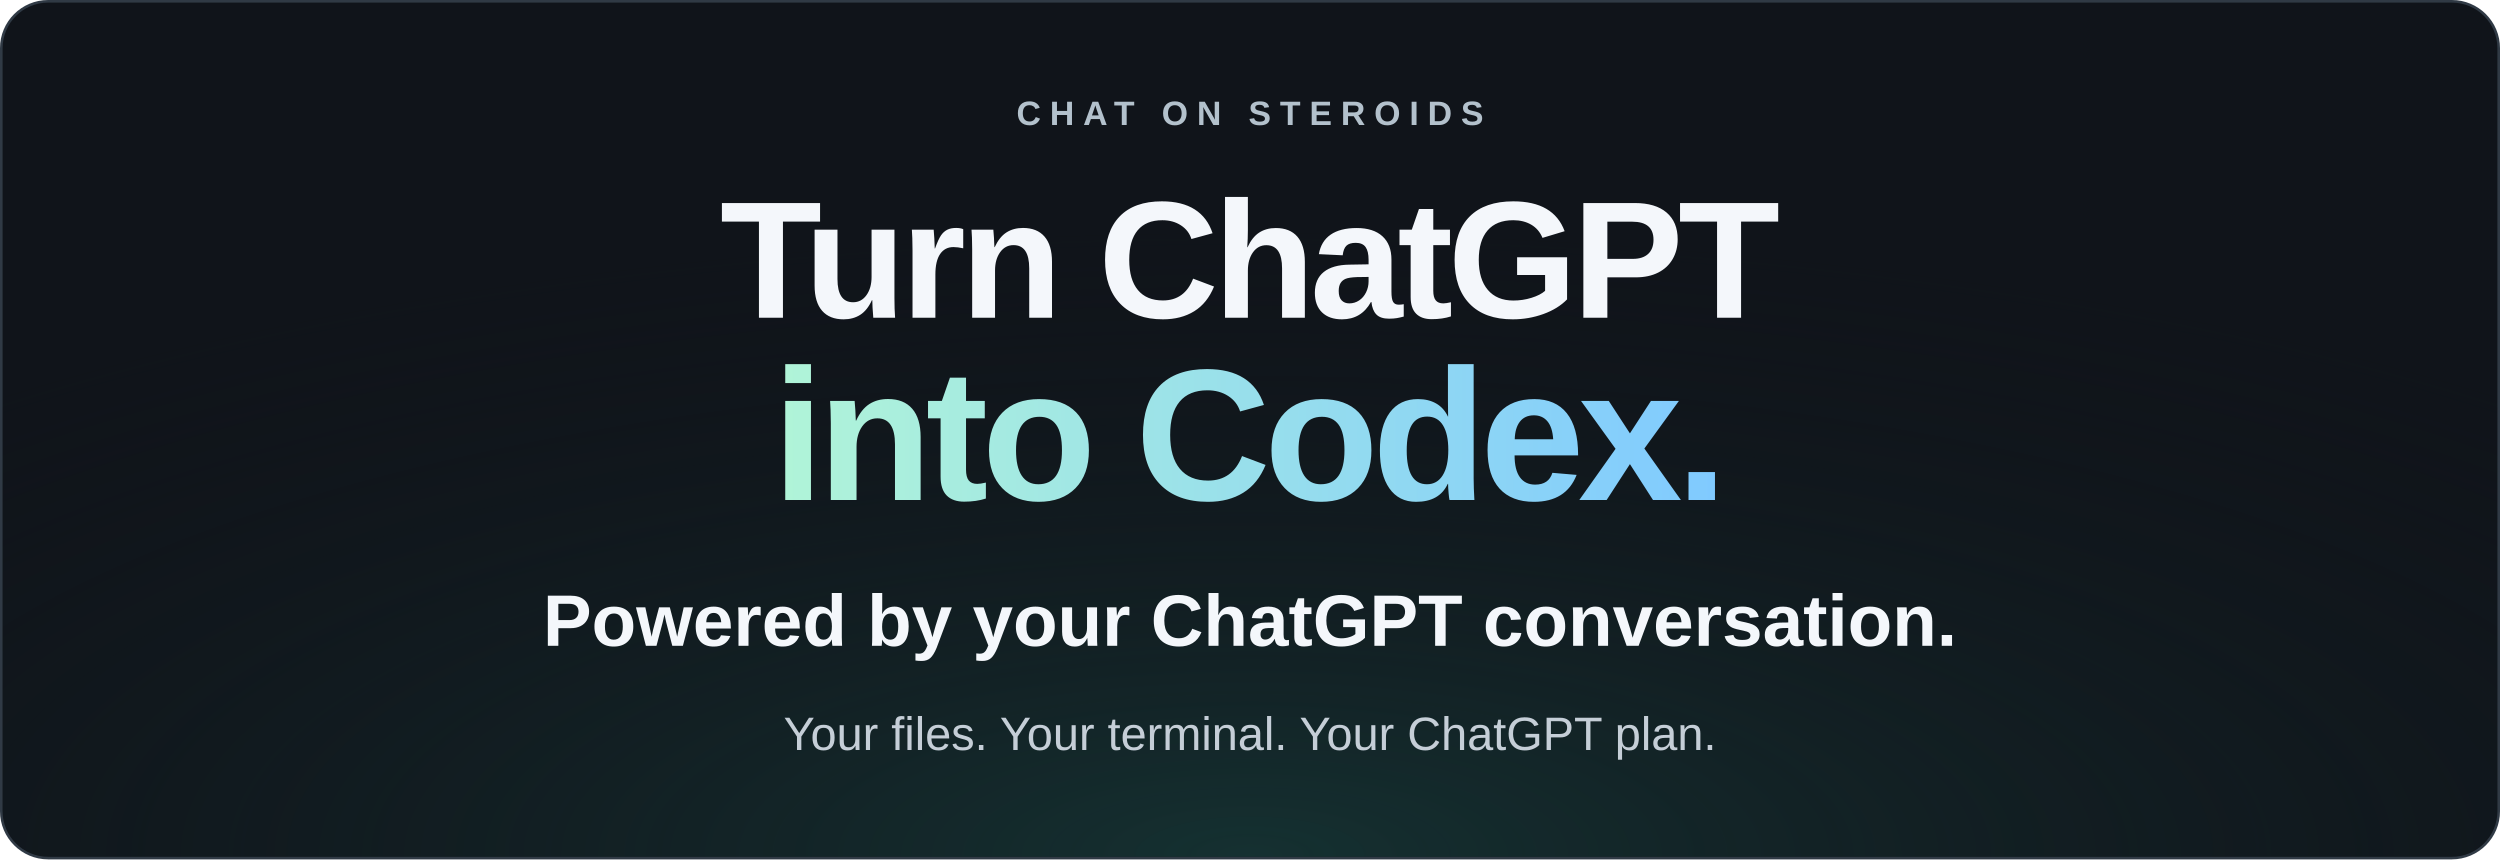
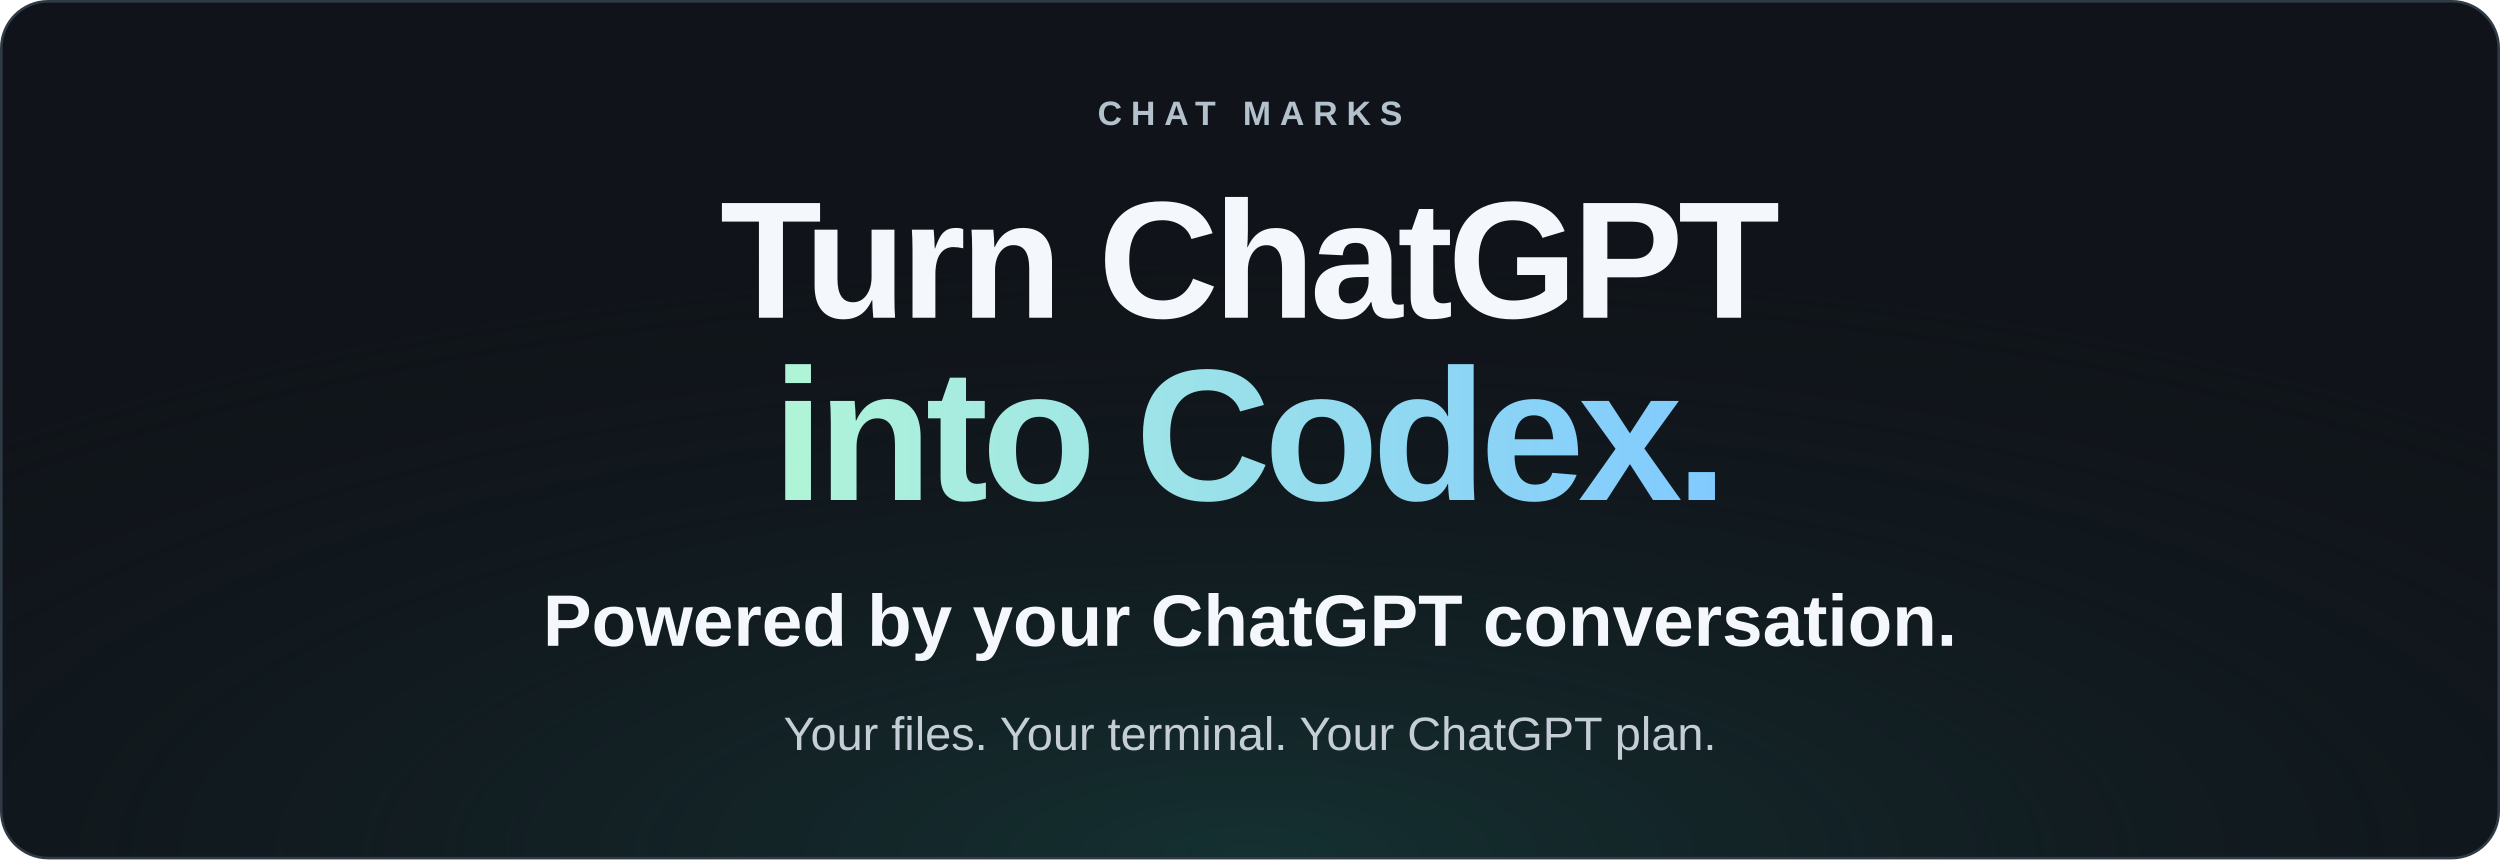
<svg xmlns="http://www.w3.org/2000/svg" width="960" height="330" viewBox="0 0 960 330" role="img" aria-labelledby="title desc">
  <defs>
    <linearGradient id="accent" x1="0" y1="0" x2="1" y2="0">
      <stop stop-color="#b0f4d8" />
      <stop offset="1" stop-color="#80caff" />
    </linearGradient>
    <radialGradient id="glow" cx="50%" cy="100%" r="75%">
      <stop stop-color="#173d3b" stop-opacity=".7" />
      <stop offset="1" stop-color="#10141a" stop-opacity="0" />
    </radialGradient>
  </defs>
  <rect x=".5" y=".5" width="959" height="329" rx="18" fill="#10141a" stroke="#303a45" />
  <rect x="1" y="1" width="958" height="328" rx="18" fill="url(#glow)" />
  <g text-anchor="middle" font-family="Arial, Helvetica, sans-serif">
-     <text x="480" y="48" font-size="13" font-weight="700" letter-spacing="3.4" fill="#b3c1cc">CHAT ON STEROIDS</text>
+     <text x="480" y="48" font-size="13" font-weight="700" letter-spacing="3.4" fill="#b3c1cc">CHAT MARKS</text>
    <text x="480" y="122" font-size="64" font-weight="900" letter-spacing="-2" fill="#f4f7fb">Turn ChatGPT</text>
    <text x="480" y="192" font-size="72" font-weight="900" letter-spacing="-2.5" fill="url(#accent)">into Codex.</text>
    <text x="480" y="248" font-size="28" font-weight="700" fill="#f4f7fb">Powered by your ChatGPT conversation.</text>
    <text x="480" y="288" font-size="18" fill="#c5ced7">Your files. Your terminal. Your ChatGPT plan.</text>
  </g>
</svg>
